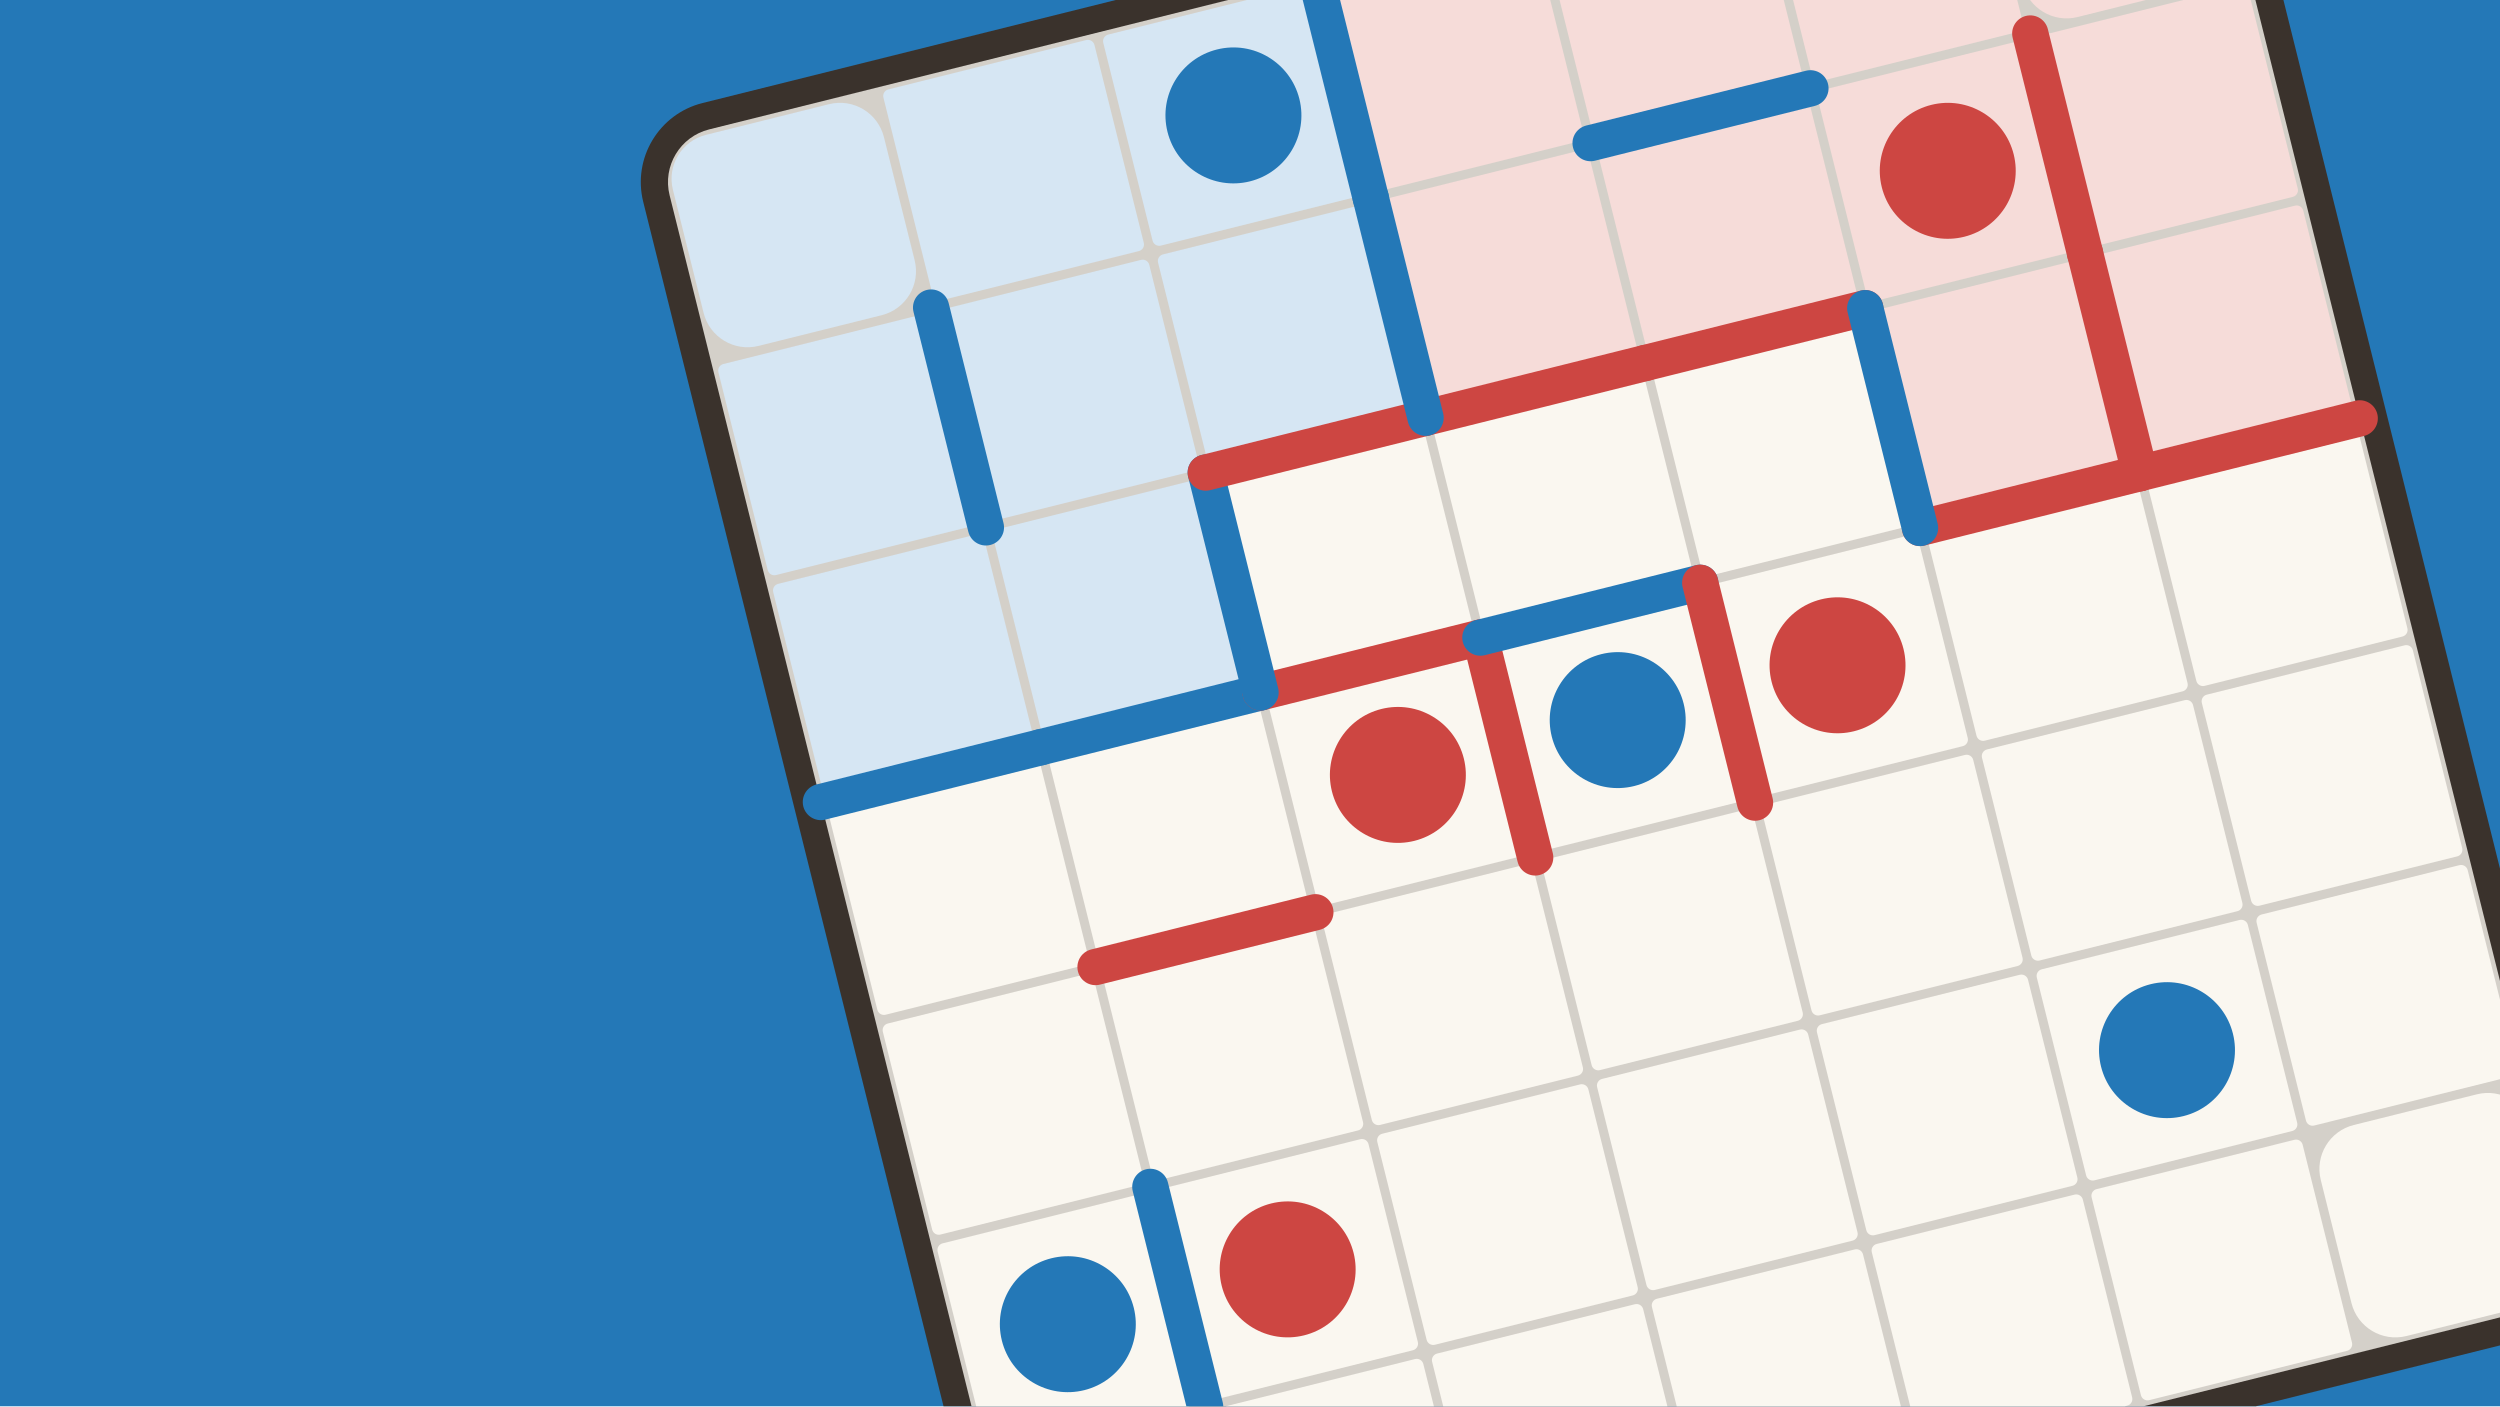
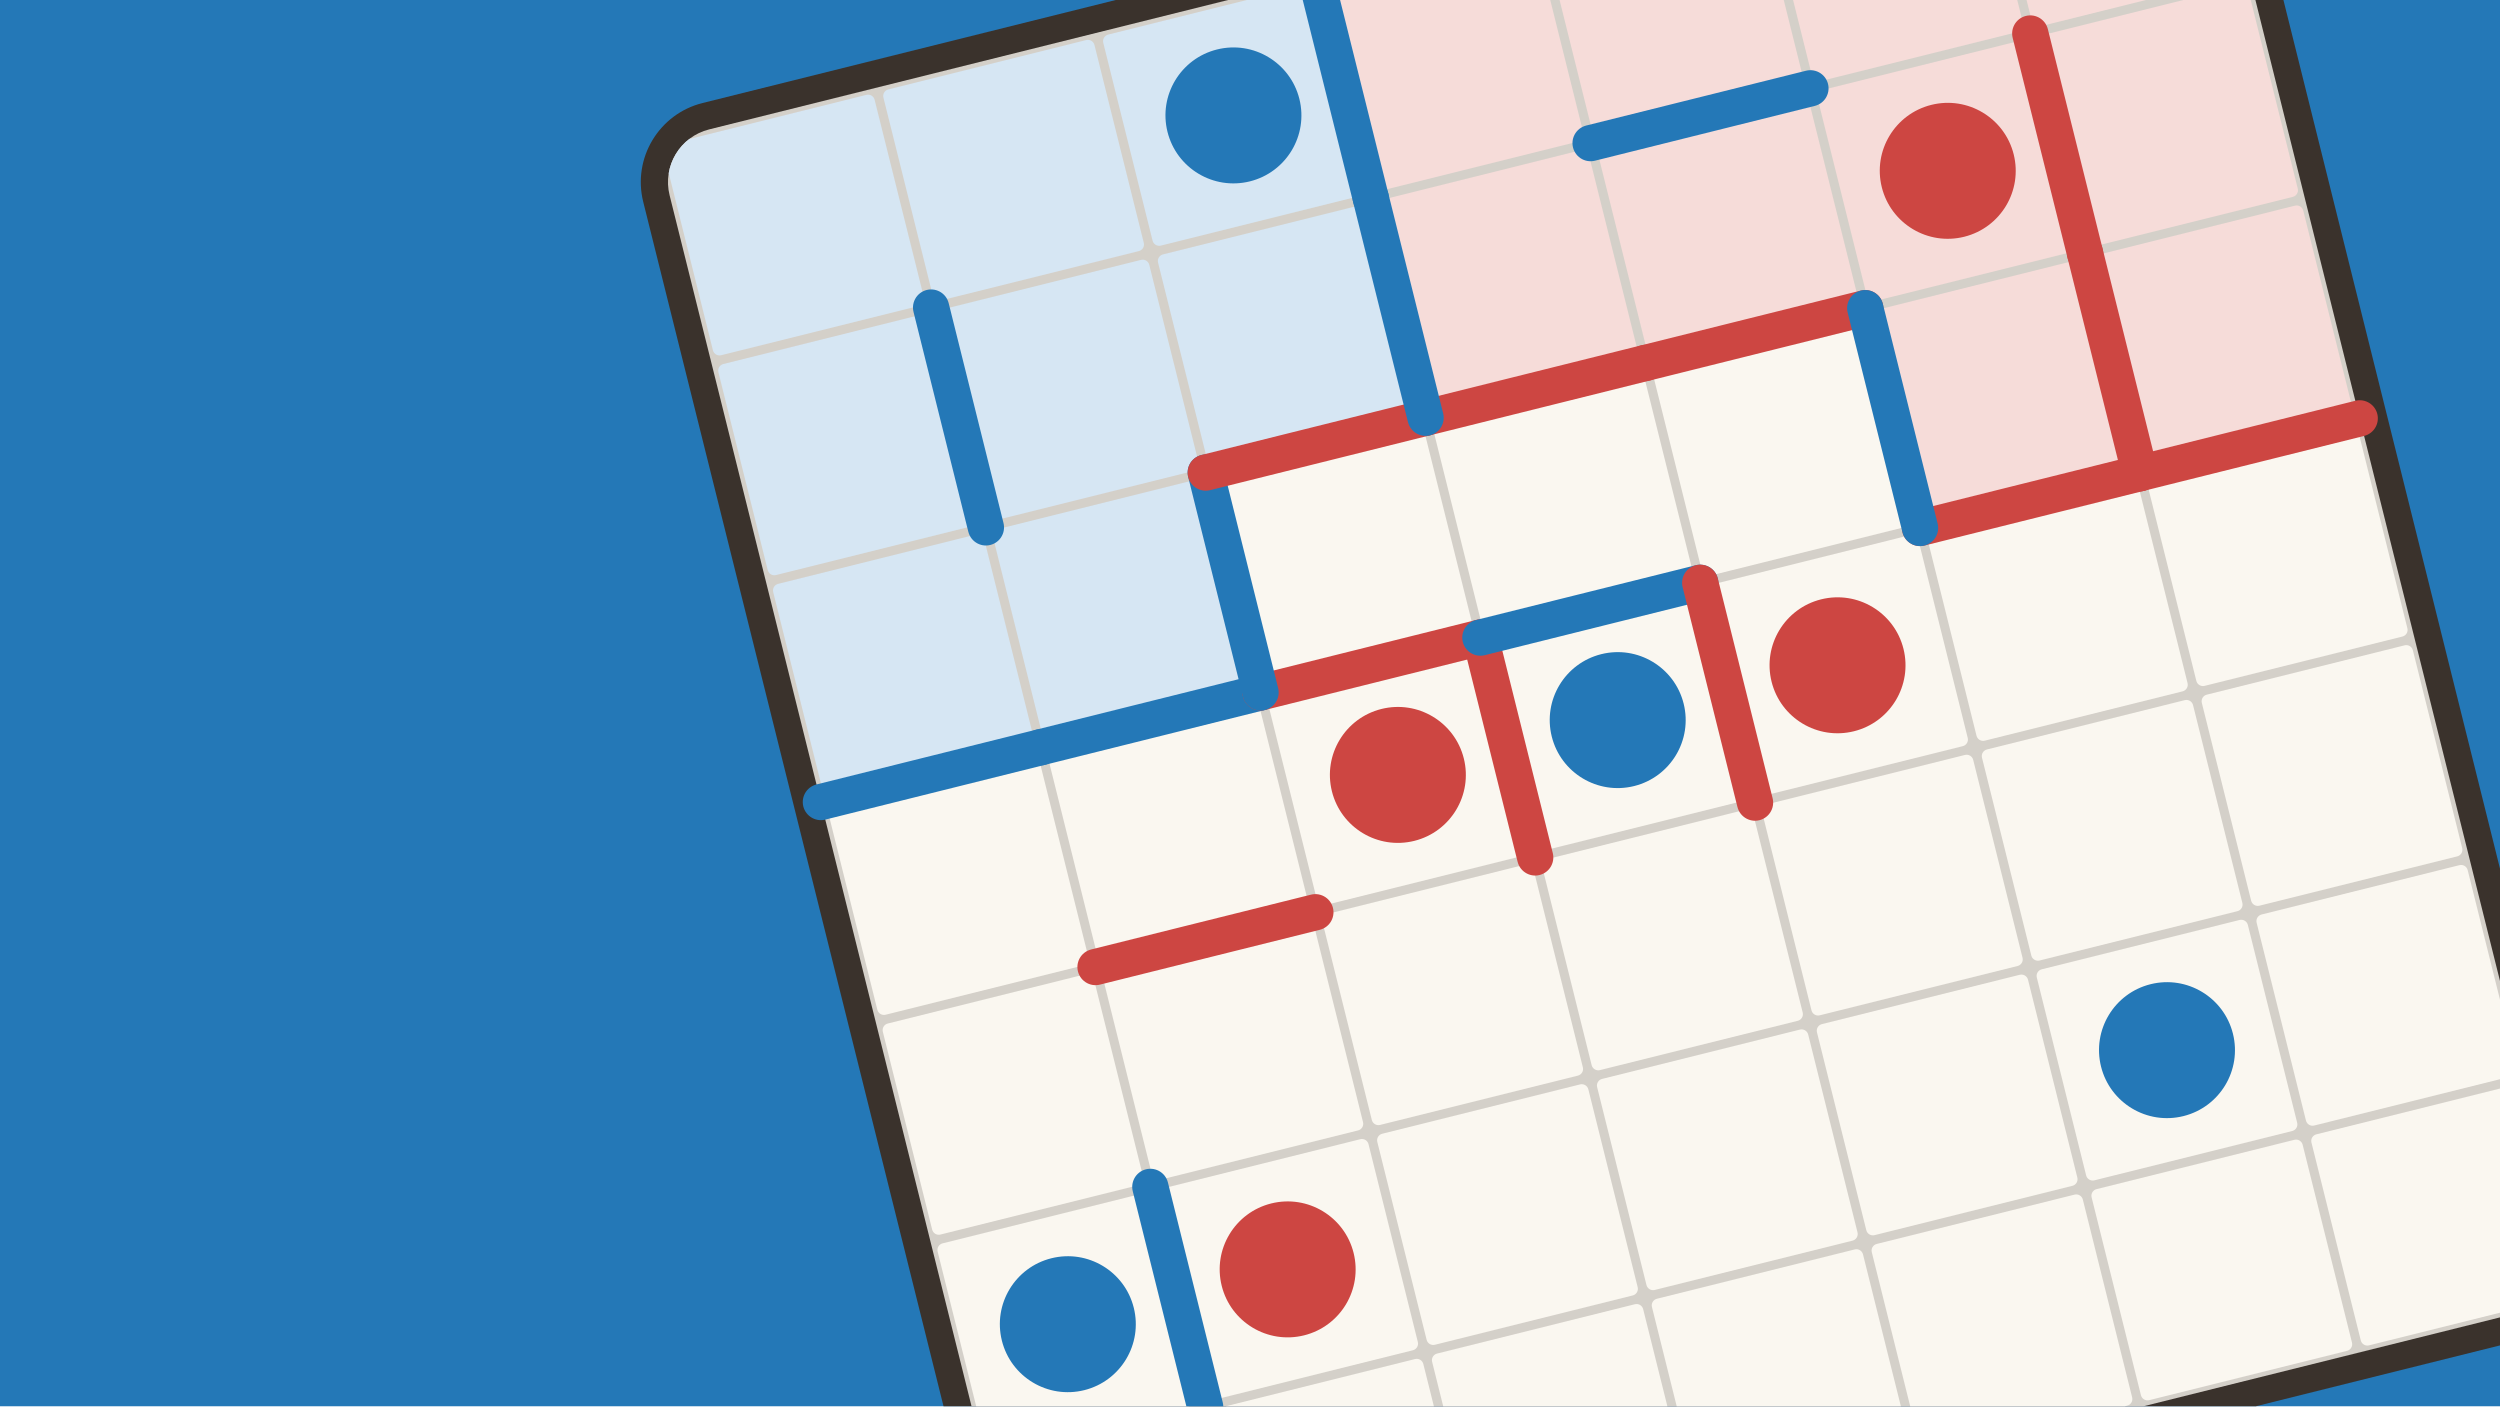
<svg xmlns="http://www.w3.org/2000/svg" viewBox="0 0 1600 900" preserveAspectRatio="xMidYMid slice">
  <rect width="1600" height="900" fill="#2478b7" />
  <g transform="translate(1060.0 380.0) rotate(-14.0) scale(1.45) translate(-380.0 -300.0)">
    <g transform="translate(0 700) scale(1 -1)">
      <rect x="-12" y="-12" width="724" height="724" rx="36" fill="#3a322c" />
      <rect x="0" y="0" width="700" height="700" rx="24" fill="#d4d0c9" />
-       <rect x="2" y="2" width="96" height="96" rx="20" fill="#faf7f0" />
-       <rect x="102" y="2" width="96" height="96" rx="3" fill="#faf7f0" />
-       <rect x="202" y="2" width="96" height="96" rx="3" fill="#faf7f0" />
-       <rect x="302" y="2" width="96" height="96" rx="3" fill="#faf7f0" />
-       <rect x="402" y="2" width="96" height="96" rx="3" fill="#faf7f0" />
-       <rect x="502" y="2" width="96" height="96" rx="3" fill="#faf7f0" />
-       <rect x="602" y="2" width="96" height="96" rx="20" fill="#faf7f0" />
-       <rect x="2" y="102" width="96" height="96" rx="3" fill="#faf7f0" />
-       <rect x="102" y="102" width="96" height="96" rx="3" fill="#faf7f0" />
-       <rect x="202" y="102" width="96" height="96" rx="3" fill="#faf7f0" />
-       <rect x="302" y="102" width="96" height="96" rx="3" fill="#faf7f0" />
-       <rect x="402" y="102" width="96" height="96" rx="3" fill="#faf7f0" />
-       <rect x="502" y="102" width="96" height="96" rx="3" fill="#faf7f0" />
-       <rect x="602" y="102" width="96" height="96" rx="3" fill="#faf7f0" />
-       <rect x="2" y="202" width="96" height="96" rx="3" fill="#faf7f0" />
-       <rect x="102" y="202" width="96" height="96" rx="3" fill="#faf7f0" />
-       <rect x="202" y="202" width="96" height="96" rx="3" fill="#faf7f0" />
-       <rect x="302" y="202" width="96" height="96" rx="3" fill="#faf7f0" />
-       <rect x="402" y="202" width="96" height="96" rx="3" fill="#faf7f0" />
-       <rect x="502" y="202" width="96" height="96" rx="3" fill="#faf7f0" />
-       <rect x="602" y="202" width="96" height="96" rx="3" fill="#faf7f0" />
-       <rect x="2" y="302" width="96" height="96" rx="3" fill="#faf7f0" />
-       <rect x="102" y="302" width="96" height="96" rx="3" fill="#faf7f0" />
-       <rect x="202" y="302" width="96" height="96" rx="3" fill="#faf7f0" />
-       <rect x="302" y="302" width="96" height="96" rx="3" fill="#faf7f0" />
-       <rect x="402" y="302" width="96" height="96" rx="3" fill="#faf7f0" />
-       <rect x="502" y="302" width="96" height="96" rx="3" fill="#faf7f0" />
-       <rect x="602" y="302" width="96" height="96" rx="3" fill="#faf7f0" />
-       <rect x="2" y="402" width="96" height="96" rx="3" fill="#d6e6f3" />
-       <rect x="102" y="402" width="96" height="96" rx="3" fill="#d6e6f3" />
-       <rect x="202" y="402" width="96" height="96" rx="3" fill="#faf7f0" />
-       <rect x="302" y="402" width="96" height="96" rx="3" fill="#faf7f0" />
-       <rect x="402" y="402" width="96" height="96" rx="3" fill="#faf7f0" />
-       <rect x="502" y="402" width="96" height="96" rx="3" fill="#f6dcd9" />
-       <rect x="602" y="402" width="96" height="96" rx="3" fill="#f6dcd9" />
-       <rect x="2" y="502" width="96" height="96" rx="3" fill="#d6e6f3" />
-       <rect x="102" y="502" width="96" height="96" rx="3" fill="#d6e6f3" />
-       <rect x="202" y="502" width="96" height="96" rx="3" fill="#d6e6f3" />
-       <rect x="302" y="502" width="96" height="96" rx="3" fill="#f6dcd9" />
-       <rect x="402" y="502" width="96" height="96" rx="3" fill="#f6dcd9" />
-       <rect x="502" y="502" width="96" height="96" rx="3" fill="#f6dcd9" />
-       <rect x="602" y="502" width="96" height="96" rx="3" fill="#f6dcd9" />
-       <rect x="2" y="602" width="96" height="96" rx="20" fill="#d6e6f3" />
-       <rect x="102" y="602" width="96" height="96" rx="3" fill="#d6e6f3" />
-       <rect x="202" y="602" width="96" height="96" rx="3" fill="#d6e6f3" />
-       <rect x="302" y="602" width="96" height="96" rx="3" fill="#f6dcd9" />
-       <rect x="402" y="602" width="96" height="96" rx="3" fill="#f6dcd9" />
-       <rect x="502" y="602" width="96" height="96" rx="3" fill="#f6dcd9" />
-       <rect x="602" y="602" width="96" height="96" rx="20" fill="#f6dcd9" />
+       <clipPath id="wg-grid">
+         <rect x="0" y="0" width="700" height="700" rx="24" />
+       </clipPath>
+       <g clip-path="url(#wg-grid)">
+         <rect x="2" y="2" width="96" height="96" rx="3" fill="#faf7f0" />
+         <rect x="102" y="2" width="96" height="96" rx="3" fill="#faf7f0" />
+         <rect x="202" y="2" width="96" height="96" rx="3" fill="#faf7f0" />
+         <rect x="302" y="2" width="96" height="96" rx="3" fill="#faf7f0" />
+         <rect x="402" y="2" width="96" height="96" rx="3" fill="#faf7f0" />
+         <rect x="502" y="2" width="96" height="96" rx="3" fill="#faf7f0" />
+         <rect x="602" y="2" width="96" height="96" rx="3" fill="#faf7f0" />
+         <rect x="2" y="102" width="96" height="96" rx="3" fill="#faf7f0" />
+         <rect x="102" y="102" width="96" height="96" rx="3" fill="#faf7f0" />
+         <rect x="202" y="102" width="96" height="96" rx="3" fill="#faf7f0" />
+         <rect x="302" y="102" width="96" height="96" rx="3" fill="#faf7f0" />
+         <rect x="402" y="102" width="96" height="96" rx="3" fill="#faf7f0" />
+         <rect x="502" y="102" width="96" height="96" rx="3" fill="#faf7f0" />
+         <rect x="602" y="102" width="96" height="96" rx="3" fill="#faf7f0" />
+         <rect x="2" y="202" width="96" height="96" rx="3" fill="#faf7f0" />
+         <rect x="102" y="202" width="96" height="96" rx="3" fill="#faf7f0" />
+         <rect x="202" y="202" width="96" height="96" rx="3" fill="#faf7f0" />
+         <rect x="302" y="202" width="96" height="96" rx="3" fill="#faf7f0" />
+         <rect x="402" y="202" width="96" height="96" rx="3" fill="#faf7f0" />
+         <rect x="502" y="202" width="96" height="96" rx="3" fill="#faf7f0" />
+         <rect x="602" y="202" width="96" height="96" rx="3" fill="#faf7f0" />
+         <rect x="2" y="302" width="96" height="96" rx="3" fill="#faf7f0" />
+         <rect x="102" y="302" width="96" height="96" rx="3" fill="#faf7f0" />
+         <rect x="202" y="302" width="96" height="96" rx="3" fill="#faf7f0" />
+         <rect x="302" y="302" width="96" height="96" rx="3" fill="#faf7f0" />
+         <rect x="402" y="302" width="96" height="96" rx="3" fill="#faf7f0" />
+         <rect x="502" y="302" width="96" height="96" rx="3" fill="#faf7f0" />
+         <rect x="602" y="302" width="96" height="96" rx="3" fill="#faf7f0" />
+         <rect x="2" y="402" width="96" height="96" rx="3" fill="#d6e6f3" />
+         <rect x="102" y="402" width="96" height="96" rx="3" fill="#d6e6f3" />
+         <rect x="202" y="402" width="96" height="96" rx="3" fill="#faf7f0" />
+         <rect x="302" y="402" width="96" height="96" rx="3" fill="#faf7f0" />
+         <rect x="402" y="402" width="96" height="96" rx="3" fill="#faf7f0" />
+         <rect x="502" y="402" width="96" height="96" rx="3" fill="#f6dcd9" />
+         <rect x="602" y="402" width="96" height="96" rx="3" fill="#f6dcd9" />
+         <rect x="2" y="502" width="96" height="96" rx="3" fill="#d6e6f3" />
+         <rect x="102" y="502" width="96" height="96" rx="3" fill="#d6e6f3" />
+         <rect x="202" y="502" width="96" height="96" rx="3" fill="#d6e6f3" />
+         <rect x="302" y="502" width="96" height="96" rx="3" fill="#f6dcd9" />
+         <rect x="402" y="502" width="96" height="96" rx="3" fill="#f6dcd9" />
+         <rect x="502" y="502" width="96" height="96" rx="3" fill="#f6dcd9" />
+         <rect x="602" y="502" width="96" height="96" rx="3" fill="#f6dcd9" />
+         <rect x="2" y="602" width="96" height="96" rx="3" fill="#d6e6f3" />
+         <rect x="102" y="602" width="96" height="96" rx="3" fill="#d6e6f3" />
+         <rect x="202" y="602" width="96" height="96" rx="3" fill="#d6e6f3" />
+         <rect x="302" y="602" width="96" height="96" rx="3" fill="#f6dcd9" />
+         <rect x="402" y="602" width="96" height="96" rx="3" fill="#f6dcd9" />
+         <rect x="502" y="602" width="96" height="96" rx="3" fill="#f6dcd9" />
+         <rect x="602" y="602" width="96" height="96" rx="3" fill="#f6dcd9" />
+       </g>
      <line x1="100" y1="100" x2="100" y2="200" stroke="#2478b7" stroke-width="16" stroke-linecap="round" />
      <line x1="100" y1="300" x2="200" y2="300" stroke="#cd4642" stroke-width="16" stroke-linecap="round" />
      <line x1="0" y1="400" x2="100" y2="400" stroke="#2478b7" stroke-width="16" stroke-linecap="round" />
      <line x1="100" y1="400" x2="200" y2="400" stroke="#2478b7" stroke-width="16" stroke-linecap="round" />
      <line x1="200" y1="400" x2="300" y2="400" stroke="#cd4642" stroke-width="16" stroke-linecap="round" />
      <line x1="300" y1="300" x2="300" y2="400" stroke="#cd4642" stroke-width="16" stroke-linecap="round" />
      <line x1="300" y1="400" x2="400" y2="400" stroke="#2478b7" stroke-width="16" stroke-linecap="round" />
      <line x1="400" y1="300" x2="400" y2="400" stroke="#cd4642" stroke-width="16" stroke-linecap="round" />
      <line x1="500" y1="400" x2="600" y2="400" stroke="#cd4642" stroke-width="16" stroke-linecap="round" />
      <line x1="600" y1="400" x2="700" y2="400" stroke="#cd4642" stroke-width="16" stroke-linecap="round" />
      <line x1="200" y1="400" x2="200" y2="500" stroke="#2478b7" stroke-width="16" stroke-linecap="round" />
      <line x1="200" y1="500" x2="300" y2="500" stroke="#cd4642" stroke-width="16" stroke-linecap="round" />
      <line x1="300" y1="500" x2="400" y2="500" stroke="#cd4642" stroke-width="16" stroke-linecap="round" />
      <line x1="400" y1="500" x2="500" y2="500" stroke="#cd4642" stroke-width="16" stroke-linecap="round" />
      <line x1="500" y1="400" x2="500" y2="500" stroke="#2478b7" stroke-width="16" stroke-linecap="round" />
      <line x1="600" y1="400" x2="600" y2="500" stroke="#cd4642" stroke-width="16" stroke-linecap="round" />
      <line x1="100" y1="500" x2="100" y2="600" stroke="#2478b7" stroke-width="16" stroke-linecap="round" />
      <line x1="300" y1="500" x2="300" y2="600" stroke="#2478b7" stroke-width="16" stroke-linecap="round" />
      <line x1="400" y1="600" x2="500" y2="600" stroke="#2478b7" stroke-width="16" stroke-linecap="round" />
      <line x1="600" y1="500" x2="600" y2="600" stroke="#cd4642" stroke-width="16" stroke-linecap="round" />
      <line x1="300" y1="600" x2="300" y2="700" stroke="#2478b7" stroke-width="16" stroke-linecap="round" />
      <circle cx="50" cy="150" r="30" fill="#2478b7" />
      <circle cx="150" cy="150" r="30" fill="#cd4642" />
      <circle cx="550" cy="150" r="30" fill="#2478b7" />
      <circle cx="250" cy="350" r="30" fill="#cd4642" />
      <circle cx="350" cy="350" r="30" fill="#2478b7" />
      <circle cx="450" cy="350" r="30" fill="#cd4642" />
      <circle cx="550" cy="550" r="30" fill="#cd4642" />
      <circle cx="250" cy="650" r="30" fill="#2478b7" />
    </g>
  </g>
</svg>
